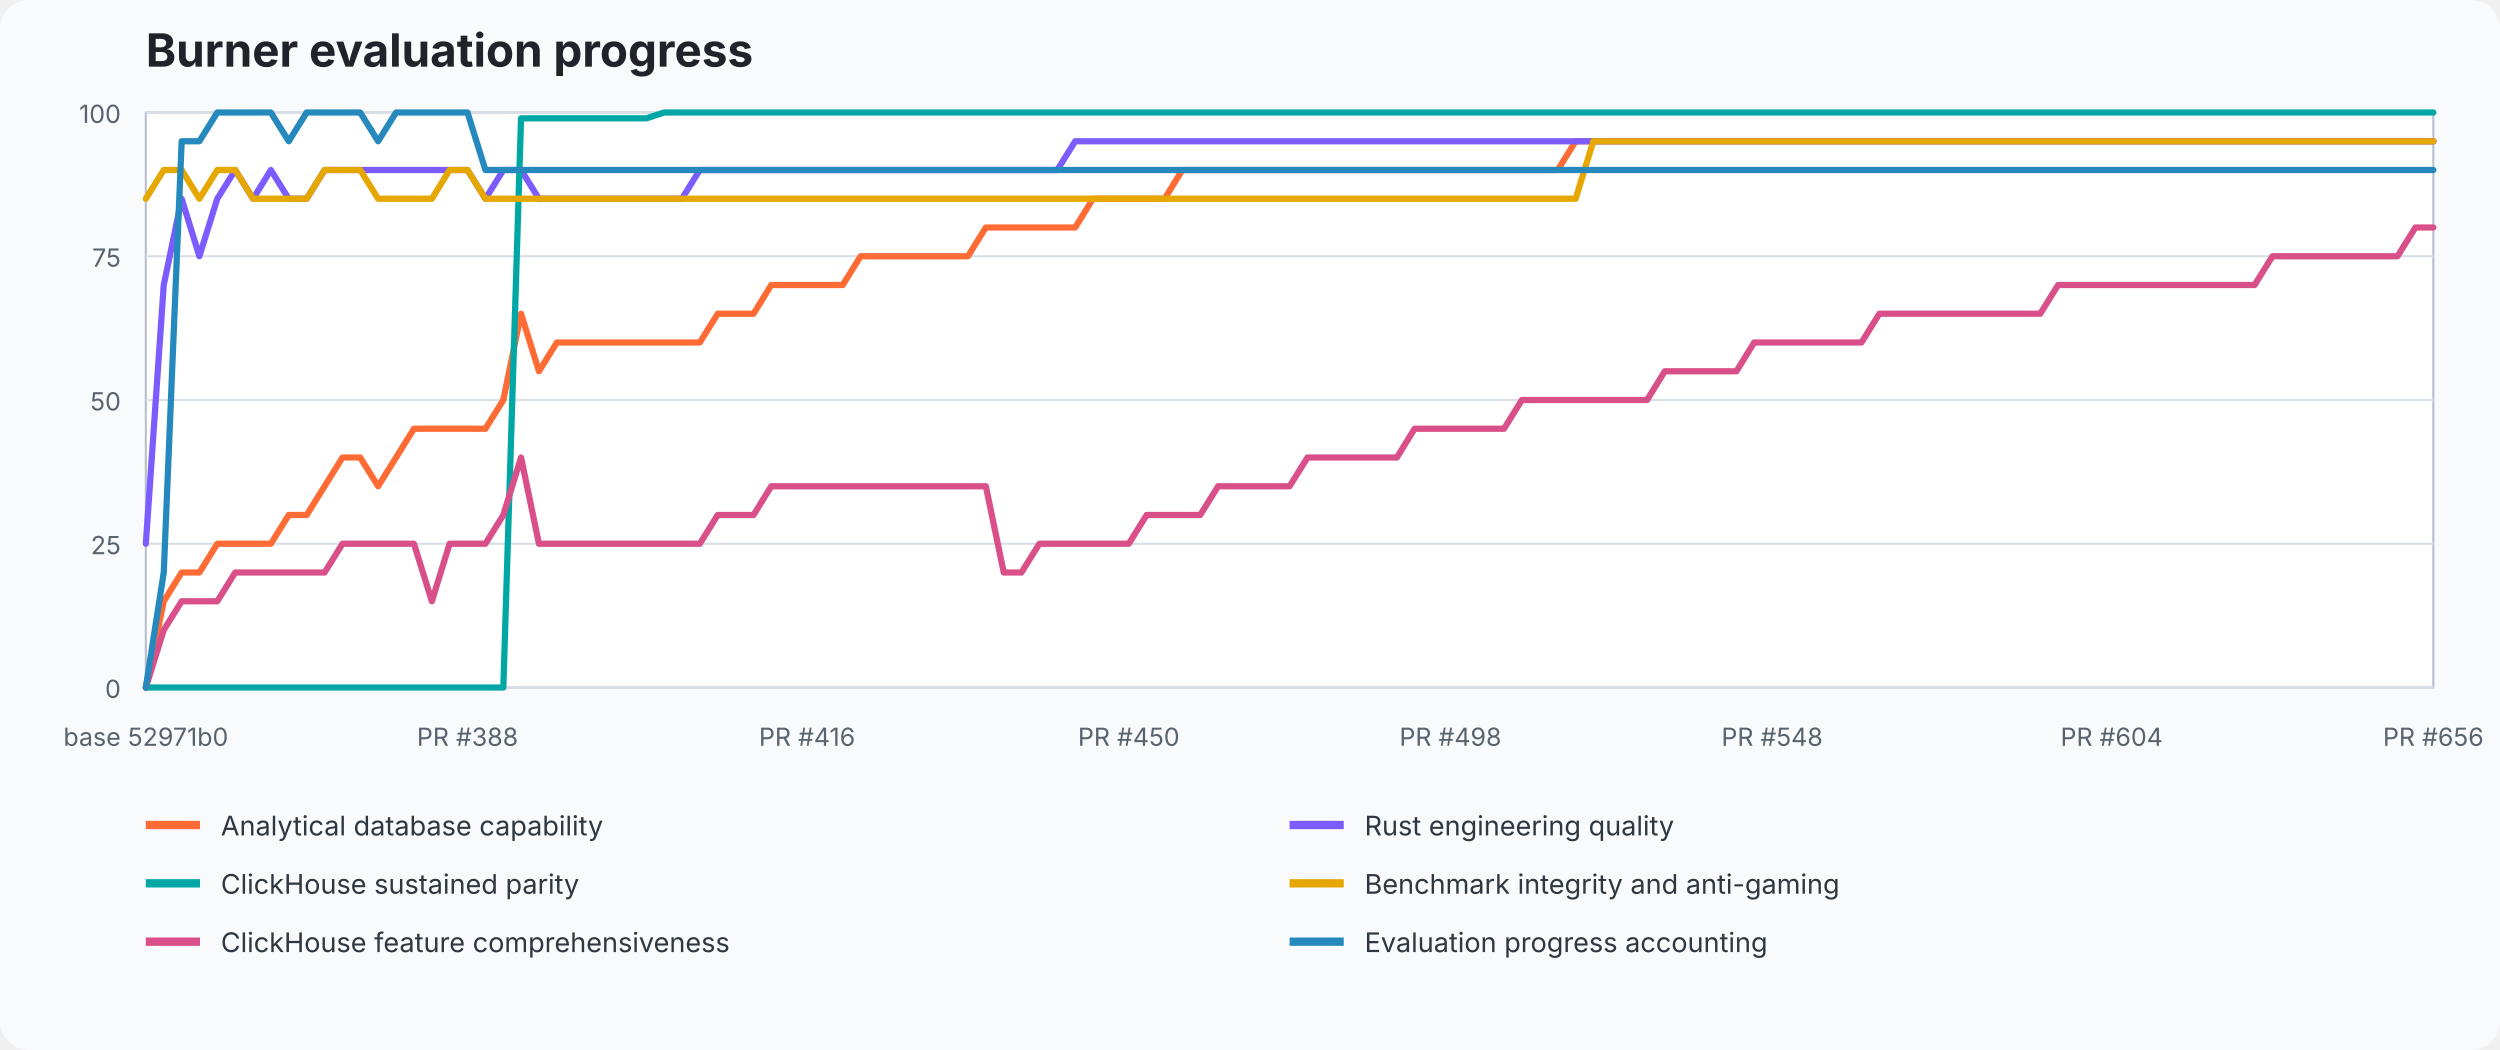
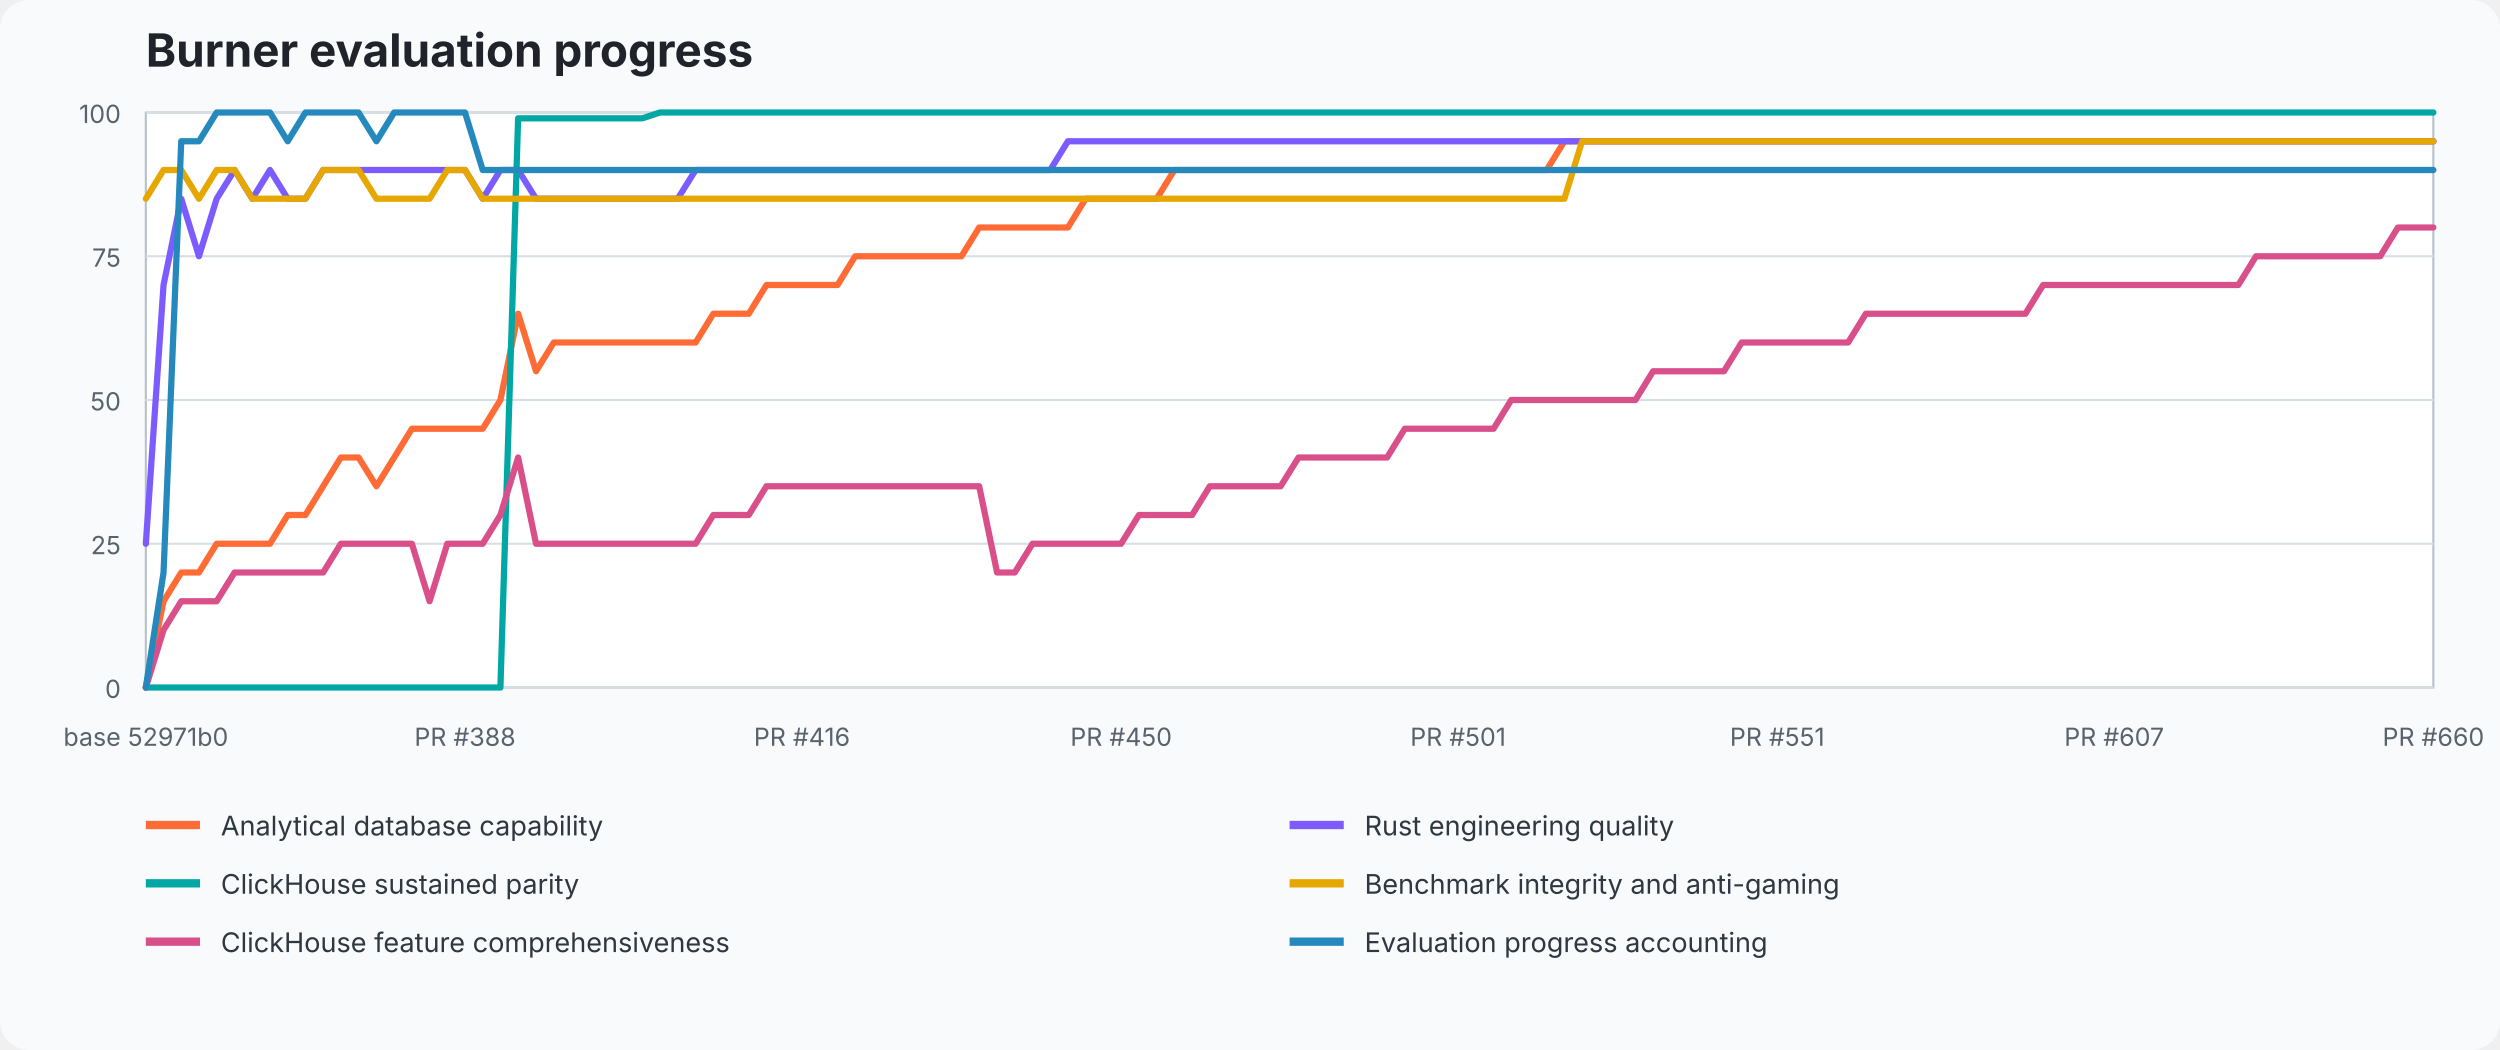
<svg xmlns="http://www.w3.org/2000/svg" width="1200" height="504" viewBox="0 0 1200 504" role="img" aria-labelledby="title desc">
  <style>text{font-family:ui-sans-serif,system-ui,-apple-system,BlinkMacSystemFont,"Segoe UI",sans-serif}.title{font-size:22px;font-weight:700;fill:#20242a}.axis{font-size:12px;fill:#59636e}.legend{font-size:13px;fill:#2f3740}.grid{stroke:#d8dee5;stroke-width:1}.plot{fill:#fff;stroke:#b7c0ca}</style>
  <rect width="100%" height="100%" fill="#f8fafc" rx="14" />
  <text x="70" y="32" class="title">Burner evaluation progress</text>
  <rect x="70" y="54" width="1098" height="276" class="plot" />
  <line x1="70" y1="330" x2="1168" y2="330" class="grid" />
  <text x="58" y="335" text-anchor="end" class="axis">0</text>
  <line x1="70" y1="261" x2="1168" y2="261" class="grid" />
  <text x="58" y="266" text-anchor="end" class="axis">25</text>
  <line x1="70" y1="192" x2="1168" y2="192" class="grid" />
  <text x="58" y="197" text-anchor="end" class="axis">50</text>
  <line x1="70" y1="123" x2="1168" y2="123" class="grid" />
  <text x="58" y="128" text-anchor="end" class="axis">75</text>
  <line x1="70" y1="54" x2="1168" y2="54" class="grid" />
  <text x="58" y="59" text-anchor="end" class="axis">100</text>
-   <polyline points="70.0,330.0 78.6,288.6 87.2,274.8 95.7,274.8 104.3,261.0 112.9,261.0 121.5,261.0 130.0,261.0 138.6,247.2 147.2,247.2 155.8,233.4 164.4,219.6 172.9,219.6 181.5,233.4 190.1,219.6 198.7,205.8 207.3,205.8 215.8,205.8 224.4,205.8 233.0,205.8 241.6,192.0 250.1,150.6 258.7,178.2 267.3,164.4 275.9,164.4 284.5,164.4 293.0,164.4 301.6,164.4 310.2,164.4 318.8,164.4 327.3,164.4 335.9,164.4 344.5,150.6 353.1,150.6 361.7,150.6 370.2,136.8 378.8,136.8 387.4,136.8 396.0,136.8 404.5,136.8 413.1,123.0 421.7,123.0 430.3,123.0 438.9,123.0 447.4,123.0 456.0,123.0 464.6,123.0 473.2,109.2 481.8,109.2 490.3,109.2 498.9,109.2 507.5,109.2 516.1,109.2 524.6,95.4 533.2,95.4 541.8,95.4 550.4,95.4 559.0,95.4 567.5,81.6 576.1,81.6 584.7,81.6 593.3,81.6 601.8,81.6 610.4,81.6 619.0,81.6 627.6,81.6 636.2,81.6 644.7,81.6 653.3,81.6 661.9,81.6 670.5,81.6 679.0,81.6 687.6,81.6 696.2,81.6 704.8,81.6 713.4,81.6 721.9,81.6 730.5,81.6 739.1,81.6 747.7,81.6 756.3,67.8 764.8,67.8 773.4,67.8 782.0,67.8 790.6,67.8 799.1,67.8 807.7,67.8 816.3,67.8 824.9,67.8 833.5,67.8 842.0,67.8 850.6,67.8 859.2,67.8 867.8,67.8 876.3,67.8 884.9,67.8 893.5,67.8 902.1,67.8 910.7,67.8 919.2,67.8 927.8,67.8 936.4,67.8 945.0,67.8 953.5,67.8 962.1,67.8 970.7,67.8 979.3,67.8 987.9,67.8 996.4,67.8 1005.0,67.8 1013.6,67.8 1022.2,67.8 1030.8,67.8 1039.3,67.8 1047.9,67.8 1056.5,67.8 1065.1,67.8 1073.6,67.8 1082.2,67.8 1090.8,67.8 1099.4,67.8 1108.0,67.8 1116.5,67.8 1125.1,67.8 1133.7,67.8 1142.3,67.8 1150.8,67.8 1159.4,67.8 1168.0,67.8" fill="none" stroke="#ff6b35" stroke-width="3" stroke-linejoin="round" stroke-linecap="round" />
-   <polyline points="70.0,261.0 78.6,136.8 87.2,95.4 95.7,123.0 104.3,95.4 112.9,81.6 121.5,95.4 130.0,81.6 138.6,95.4 147.2,95.4 155.8,81.6 164.4,81.6 172.9,81.6 181.5,81.6 190.1,81.6 198.7,81.6 207.3,81.6 215.8,81.6 224.4,81.6 233.0,95.4 241.6,81.6 250.1,81.6 258.7,95.4 267.3,95.4 275.9,95.4 284.5,95.4 293.0,95.4 301.6,95.4 310.2,95.4 318.8,95.4 327.3,95.4 335.9,81.6 344.5,81.6 353.1,81.6 361.7,81.6 370.2,81.6 378.8,81.6 387.4,81.6 396.0,81.6 404.5,81.6 413.1,81.6 421.7,81.6 430.3,81.6 438.9,81.6 447.4,81.6 456.0,81.6 464.6,81.6 473.2,81.6 481.8,81.6 490.3,81.6 498.9,81.6 507.5,81.6 516.1,67.8 524.6,67.8 533.2,67.8 541.8,67.8 550.4,67.8 559.0,67.8 567.5,67.8 576.1,67.8 584.7,67.8 593.3,67.8 601.8,67.8 610.4,67.8 619.0,67.8 627.6,67.8 636.2,67.8 644.7,67.8 653.3,67.8 661.9,67.8 670.5,67.8 679.0,67.8 687.6,67.8 696.2,67.8 704.8,67.8 713.4,67.8 721.9,67.8 730.5,67.8 739.1,67.8 747.7,67.8 756.3,67.8 764.8,67.8 773.4,67.8 782.0,67.8 790.6,67.8 799.1,67.8 807.7,67.8 816.3,67.8 824.9,67.8 833.5,67.8 842.0,67.8 850.6,67.8 859.2,67.8 867.8,67.8 876.3,67.8 884.9,67.8 893.5,67.8 902.1,67.8 910.7,67.8 919.2,67.8 927.8,67.8 936.4,67.8 945.0,67.8 953.5,67.8 962.1,67.8 970.7,67.8 979.3,67.8 987.9,67.8 996.4,67.8 1005.0,67.8 1013.6,67.8 1022.2,67.8 1030.8,67.8 1039.3,67.8 1047.9,67.8 1056.5,67.8 1065.1,67.8 1073.6,67.8 1082.2,67.8 1090.8,67.8 1099.4,67.8 1108.0,67.8 1116.5,67.8 1125.1,67.8 1133.7,67.8 1142.3,67.8 1150.8,67.8 1159.4,67.8 1168.0,67.8" fill="none" stroke="#7c5cff" stroke-width="3" stroke-linejoin="round" stroke-linecap="round" />
-   <polyline points="70.0,330.0 78.6,330.0 87.2,330.0 95.7,330.0 104.3,330.0 112.9,330.0 121.5,330.0 130.0,330.0 138.6,330.0 147.2,330.0 155.8,330.0 164.4,330.0 172.9,330.0 181.5,330.0 190.1,330.0 198.7,330.0 207.3,330.0 215.8,330.0 224.4,330.0 233.0,330.0 241.6,330.0 250.1,56.8 258.7,56.8 267.3,56.8 275.9,56.8 284.5,56.8 293.0,56.8 301.6,56.8 310.2,56.8 318.8,54.0 327.3,54.0 335.9,54.0 344.5,54.0 353.1,54.0 361.7,54.0 370.2,54.0 378.8,54.0 387.4,54.0 396.0,54.0 404.5,54.0 413.1,54.0 421.7,54.0 430.3,54.0 438.9,54.0 447.4,54.0 456.0,54.0 464.6,54.0 473.2,54.0 481.8,54.0 490.3,54.0 498.9,54.0 507.5,54.0 516.1,54.0 524.6,54.0 533.2,54.0 541.8,54.0 550.4,54.0 559.0,54.0 567.5,54.0 576.1,54.0 584.7,54.0 593.3,54.0 601.8,54.0 610.4,54.0 619.0,54.0 627.6,54.0 636.2,54.0 644.7,54.0 653.3,54.0 661.9,54.0 670.5,54.0 679.0,54.0 687.6,54.0 696.2,54.0 704.8,54.0 713.4,54.0 721.9,54.0 730.5,54.0 739.1,54.0 747.7,54.0 756.3,54.0 764.8,54.0 773.4,54.0 782.0,54.0 790.6,54.0 799.1,54.0 807.7,54.0 816.3,54.0 824.9,54.0 833.5,54.0 842.0,54.0 850.6,54.0 859.2,54.0 867.8,54.0 876.3,54.0 884.9,54.0 893.5,54.0 902.1,54.0 910.7,54.0 919.2,54.0 927.8,54.0 936.4,54.0 945.0,54.0 953.5,54.0 962.1,54.0 970.7,54.0 979.3,54.0 987.9,54.0 996.4,54.0 1005.0,54.0 1013.6,54.0 1022.2,54.0 1030.8,54.0 1039.3,54.0 1047.9,54.0 1056.5,54.0 1065.1,54.0 1073.6,54.0 1082.2,54.0 1090.8,54.0 1099.4,54.0 1108.0,54.0 1116.5,54.0 1125.1,54.0 1133.7,54.0 1142.3,54.0 1150.8,54.0 1159.4,54.0 1168.0,54.0" fill="none" stroke="#00a7a5" stroke-width="3" stroke-linejoin="round" stroke-linecap="round" />
-   <polyline points="70.0,95.4 78.6,81.6 87.2,81.6 95.7,95.4 104.3,81.6 112.9,81.6 121.5,95.4 130.0,95.4 138.6,95.4 147.2,95.4 155.8,81.6 164.4,81.6 172.9,81.6 181.5,95.4 190.1,95.4 198.7,95.4 207.3,95.4 215.8,81.6 224.4,81.6 233.0,95.4 241.6,95.4 250.1,95.4 258.7,95.4 267.3,95.4 275.9,95.4 284.5,95.4 293.0,95.4 301.6,95.4 310.2,95.4 318.8,95.4 327.3,95.4 335.9,95.4 344.5,95.4 353.1,95.4 361.7,95.4 370.2,95.4 378.8,95.4 387.4,95.4 396.0,95.4 404.5,95.4 413.1,95.4 421.7,95.4 430.3,95.4 438.9,95.4 447.4,95.4 456.0,95.4 464.6,95.4 473.2,95.4 481.8,95.4 490.3,95.4 498.9,95.4 507.5,95.4 516.1,95.4 524.6,95.4 533.2,95.4 541.8,95.4 550.4,95.4 559.0,95.4 567.5,95.4 576.1,95.4 584.7,95.4 593.3,95.4 601.8,95.4 610.4,95.4 619.0,95.4 627.6,95.4 636.2,95.4 644.7,95.4 653.3,95.4 661.9,95.4 670.5,95.4 679.0,95.4 687.6,95.4 696.2,95.4 704.8,95.4 713.4,95.4 721.9,95.4 730.5,95.4 739.1,95.4 747.7,95.4 756.3,95.4 764.8,67.8 773.4,67.8 782.0,67.8 790.6,67.8 799.1,67.8 807.7,67.8 816.3,67.8 824.9,67.8 833.5,67.8 842.0,67.8 850.6,67.8 859.2,67.8 867.8,67.8 876.3,67.8 884.9,67.8 893.5,67.8 902.1,67.8 910.7,67.8 919.2,67.8 927.8,67.8 936.4,67.8 945.0,67.8 953.5,67.8 962.1,67.8 970.7,67.8 979.3,67.8 987.9,67.8 996.4,67.8 1005.0,67.8 1013.6,67.8 1022.2,67.8 1030.8,67.8 1039.3,67.8 1047.9,67.8 1056.5,67.8 1065.1,67.8 1073.6,67.8 1082.2,67.8 1090.8,67.8 1099.4,67.8 1108.0,67.8 1116.5,67.8 1125.1,67.8 1133.7,67.8 1142.3,67.8 1150.8,67.8 1159.4,67.8 1168.0,67.8" fill="none" stroke="#e6a700" stroke-width="3" stroke-linejoin="round" stroke-linecap="round" />
-   <polyline points="70.0,330.0 78.6,302.4 87.2,288.6 95.7,288.6 104.3,288.6 112.9,274.8 121.5,274.8 130.0,274.8 138.6,274.8 147.2,274.8 155.8,274.8 164.4,261.0 172.9,261.0 181.5,261.0 190.1,261.0 198.7,261.0 207.3,288.6 215.8,261.0 224.4,261.0 233.0,261.0 241.6,247.2 250.1,219.6 258.7,261.0 267.3,261.0 275.9,261.0 284.5,261.0 293.0,261.0 301.6,261.0 310.2,261.0 318.8,261.0 327.3,261.0 335.9,261.0 344.5,247.2 353.1,247.2 361.7,247.2 370.2,233.4 378.8,233.4 387.4,233.4 396.0,233.4 404.5,233.4 413.1,233.4 421.7,233.4 430.3,233.4 438.9,233.4 447.4,233.4 456.0,233.4 464.6,233.4 473.2,233.4 481.8,274.8 490.3,274.8 498.9,261.0 507.5,261.0 516.1,261.0 524.6,261.0 533.2,261.0 541.8,261.0 550.4,247.2 559.0,247.2 567.5,247.2 576.1,247.2 584.7,233.4 593.3,233.4 601.8,233.4 610.4,233.4 619.0,233.4 627.6,219.6 636.2,219.6 644.7,219.6 653.3,219.6 661.9,219.6 670.5,219.6 679.0,205.8 687.6,205.8 696.2,205.8 704.8,205.8 713.4,205.8 721.9,205.8 730.5,192.0 739.1,192.0 747.7,192.0 756.3,192.0 764.8,192.0 773.4,192.0 782.0,192.0 790.6,192.0 799.1,178.2 807.7,178.2 816.3,178.2 824.9,178.2 833.5,178.2 842.0,164.4 850.6,164.4 859.2,164.4 867.8,164.4 876.3,164.4 884.9,164.4 893.5,164.4 902.1,150.6 910.7,150.6 919.2,150.6 927.8,150.6 936.4,150.6 945.0,150.6 953.5,150.6 962.1,150.6 970.7,150.6 979.3,150.6 987.9,136.8 996.4,136.8 1005.0,136.8 1013.6,136.8 1022.2,136.8 1030.8,136.8 1039.3,136.8 1047.9,136.8 1056.5,136.8 1065.1,136.8 1073.6,136.8 1082.2,136.8 1090.8,123.0 1099.4,123.0 1108.0,123.0 1116.5,123.0 1125.1,123.0 1133.7,123.0 1142.3,123.0 1150.8,123.0 1159.4,109.2 1168.0,109.2" fill="none" stroke="#d94f8a" stroke-width="3" stroke-linejoin="round" stroke-linecap="round" />
-   <polyline points="70.0,330.0 78.6,274.8 87.2,67.8 95.7,67.8 104.3,54.0 112.9,54.0 121.5,54.0 130.0,54.0 138.6,67.8 147.2,54.0 155.8,54.0 164.4,54.0 172.9,54.0 181.5,67.8 190.1,54.0 198.7,54.0 207.3,54.0 215.8,54.0 224.4,54.0 233.0,81.6 241.6,81.6 250.1,81.6 258.7,81.6 267.3,81.6 275.9,81.6 284.5,81.6 293.0,81.6 301.6,81.6 310.2,81.6 318.8,81.6 327.3,81.6 335.9,81.6 344.5,81.6 353.1,81.6 361.7,81.6 370.2,81.6 378.8,81.6 387.4,81.6 396.0,81.6 404.5,81.6 413.1,81.6 421.7,81.6 430.3,81.6 438.9,81.6 447.4,81.6 456.0,81.6 464.6,81.6 473.2,81.6 481.8,81.6 490.3,81.6 498.9,81.6 507.5,81.6 516.1,81.6 524.6,81.6 533.2,81.6 541.8,81.6 550.4,81.6 559.0,81.6 567.5,81.6 576.1,81.6 584.7,81.6 593.3,81.6 601.8,81.6 610.4,81.6 619.0,81.6 627.6,81.6 636.2,81.6 644.7,81.6 653.3,81.6 661.9,81.6 670.5,81.6 679.0,81.6 687.6,81.6 696.2,81.6 704.8,81.6 713.4,81.6 721.9,81.6 730.5,81.6 739.1,81.6 747.7,81.6 756.3,81.6 764.8,81.6 773.4,81.6 782.0,81.6 790.6,81.6 799.1,81.6 807.7,81.6 816.3,81.6 824.9,81.6 833.5,81.6 842.0,81.6 850.6,81.6 859.2,81.6 867.8,81.6 876.3,81.6 884.9,81.6 893.5,81.6 902.1,81.6 910.7,81.6 919.2,81.6 927.8,81.6 936.4,81.6 945.0,81.6 953.5,81.6 962.1,81.6 970.7,81.6 979.3,81.6 987.9,81.6 996.4,81.6 1005.0,81.6 1013.6,81.6 1022.2,81.6 1030.8,81.6 1039.3,81.6 1047.9,81.6 1056.5,81.6 1065.1,81.6 1073.6,81.6 1082.2,81.6 1090.8,81.6 1099.4,81.6 1108.0,81.6 1116.5,81.6 1125.1,81.6 1133.7,81.6 1142.3,81.6 1150.8,81.6 1159.4,81.6 1168.0,81.6" fill="none" stroke="#2589bd" stroke-width="3" stroke-linejoin="round" stroke-linecap="round" />
+   <polyline points="70.0,330.0 78.5,288.6 87.0,274.8 95.5,274.8 104.0,261.0 112.6,261.0 121.1,261.0 129.6,261.0 138.1,247.2 146.6,247.2 155.1,233.4 163.6,219.6 172.1,219.6 180.7,233.4 189.2,219.6 197.7,205.8 206.2,205.8 214.7,205.8 223.2,205.8 231.7,205.8 240.2,192.0 248.7,150.6 257.3,178.2 265.8,164.4 274.3,164.4 282.8,164.4 291.3,164.4 299.8,164.4 308.3,164.4 316.8,164.4 325.3,164.4 333.9,164.4 342.4,150.6 350.9,150.6 359.4,150.6 367.9,136.8 376.4,136.8 384.9,136.8 393.4,136.8 402.0,136.8 410.5,123.0 419.0,123.0 427.5,123.0 436.0,123.0 444.5,123.0 453.0,123.0 461.5,123.0 470.0,109.2 478.6,109.2 487.1,109.2 495.6,109.2 504.1,109.2 512.6,109.2 521.1,95.4 529.6,95.4 538.1,95.4 546.7,95.4 555.2,95.4 563.7,81.6 572.2,81.6 580.7,81.6 589.2,81.6 597.7,81.6 606.2,81.6 614.7,81.6 623.3,81.6 631.8,81.6 640.3,81.6 648.8,81.6 657.3,81.6 665.8,81.6 674.3,81.6 682.8,81.6 691.3,81.6 699.9,81.6 708.4,81.6 716.9,81.6 725.4,81.6 733.9,81.6 742.4,81.6 750.9,67.8 759.4,67.8 768.0,67.8 776.5,67.8 785.0,67.8 793.5,67.8 802.0,67.8 810.5,67.8 819.0,67.8 827.5,67.8 836.0,67.8 844.6,67.8 853.1,67.8 861.6,67.8 870.1,67.8 878.6,67.8 887.1,67.8 895.6,67.8 904.1,67.8 912.7,67.8 921.2,67.8 929.7,67.8 938.2,67.8 946.7,67.8 955.2,67.8 963.7,67.8 972.2,67.8 980.7,67.8 989.3,67.8 997.8,67.8 1006.3,67.8 1014.8,67.8 1023.3,67.8 1031.8,67.8 1040.3,67.8 1048.8,67.8 1057.3,67.8 1065.9,67.8 1074.4,67.8 1082.9,67.8 1091.4,67.8 1099.9,67.8 1108.4,67.8 1116.9,67.8 1125.4,67.8 1134.0,67.8 1142.5,67.8 1151.0,67.8 1159.5,67.8 1168.0,67.8" fill="none" stroke="#ff6b35" stroke-width="3" stroke-linejoin="round" stroke-linecap="round" />
+   <polyline points="70.0,261.0 78.5,136.8 87.0,95.4 95.5,123.0 104.0,95.4 112.6,81.6 121.1,95.4 129.6,81.6 138.1,95.4 146.6,95.4 155.1,81.6 163.6,81.6 172.1,81.6 180.7,81.6 189.2,81.6 197.7,81.6 206.2,81.6 214.7,81.6 223.2,81.6 231.7,95.4 240.2,81.6 248.7,81.6 257.3,95.4 265.8,95.4 274.3,95.4 282.8,95.4 291.3,95.4 299.8,95.4 308.3,95.4 316.8,95.4 325.3,95.4 333.9,81.6 342.4,81.6 350.9,81.6 359.4,81.6 367.9,81.6 376.4,81.6 384.9,81.6 393.4,81.6 402.0,81.6 410.5,81.6 419.0,81.6 427.5,81.6 436.0,81.6 444.5,81.6 453.0,81.6 461.5,81.6 470.0,81.6 478.6,81.6 487.1,81.6 495.6,81.6 504.1,81.6 512.6,67.8 521.1,67.8 529.6,67.8 538.1,67.8 546.7,67.8 555.2,67.8 563.7,67.8 572.2,67.8 580.7,67.8 589.2,67.8 597.7,67.8 606.2,67.8 614.7,67.8 623.3,67.8 631.8,67.8 640.3,67.8 648.8,67.8 657.3,67.8 665.8,67.8 674.3,67.8 682.8,67.8 691.3,67.8 699.9,67.8 708.4,67.8 716.9,67.8 725.4,67.8 733.9,67.8 742.4,67.8 750.9,67.8 759.4,67.8 768.0,67.8 776.5,67.8 785.0,67.8 793.5,67.8 802.0,67.8 810.5,67.8 819.0,67.8 827.5,67.8 836.0,67.8 844.6,67.8 853.1,67.8 861.6,67.8 870.1,67.8 878.6,67.8 887.1,67.8 895.6,67.8 904.1,67.8 912.7,67.8 921.2,67.8 929.7,67.8 938.2,67.8 946.7,67.8 955.2,67.8 963.7,67.8 972.2,67.8 980.7,67.8 989.3,67.8 997.8,67.8 1006.3,67.8 1014.8,67.8 1023.3,67.8 1031.8,67.8 1040.3,67.8 1048.8,67.8 1057.3,67.8 1065.9,67.8 1074.4,67.8 1082.9,67.8 1091.4,67.8 1099.9,67.8 1108.4,67.8 1116.9,67.8 1125.4,67.8 1134.0,67.8 1142.5,67.8 1151.0,67.8 1159.5,67.8 1168.0,67.8" fill="none" stroke="#7c5cff" stroke-width="3" stroke-linejoin="round" stroke-linecap="round" />
+   <polyline points="70.0,330.0 78.5,330.0 87.0,330.0 95.5,330.0 104.0,330.0 112.6,330.0 121.1,330.0 129.6,330.0 138.1,330.0 146.6,330.0 155.1,330.0 163.6,330.0 172.1,330.0 180.7,330.0 189.2,330.0 197.7,330.0 206.2,330.0 214.7,330.0 223.2,330.0 231.7,330.0 240.2,330.0 248.7,56.8 257.3,56.8 265.8,56.8 274.3,56.8 282.8,56.8 291.3,56.8 299.8,56.8 308.3,56.8 316.8,54.0 325.3,54.0 333.9,54.0 342.4,54.0 350.9,54.0 359.4,54.0 367.9,54.0 376.4,54.0 384.9,54.0 393.4,54.0 402.0,54.0 410.5,54.0 419.0,54.0 427.5,54.0 436.0,54.0 444.5,54.0 453.0,54.0 461.5,54.0 470.0,54.0 478.6,54.0 487.1,54.0 495.6,54.0 504.1,54.0 512.6,54.0 521.1,54.0 529.6,54.0 538.1,54.0 546.7,54.0 555.2,54.0 563.7,54.0 572.2,54.0 580.7,54.0 589.2,54.0 597.7,54.0 606.2,54.0 614.7,54.0 623.3,54.0 631.8,54.0 640.3,54.0 648.8,54.0 657.3,54.0 665.8,54.0 674.3,54.0 682.8,54.0 691.3,54.0 699.9,54.0 708.4,54.0 716.9,54.0 725.4,54.0 733.9,54.0 742.4,54.0 750.9,54.0 759.4,54.0 768.0,54.0 776.5,54.0 785.0,54.0 793.5,54.0 802.0,54.0 810.5,54.0 819.0,54.0 827.5,54.0 836.0,54.0 844.6,54.0 853.1,54.0 861.6,54.0 870.1,54.0 878.6,54.0 887.1,54.0 895.6,54.0 904.1,54.0 912.7,54.0 921.2,54.0 929.7,54.0 938.2,54.0 946.7,54.0 955.2,54.0 963.7,54.0 972.2,54.0 980.7,54.0 989.3,54.0 997.8,54.0 1006.3,54.0 1014.8,54.0 1023.3,54.0 1031.8,54.0 1040.3,54.0 1048.8,54.0 1057.3,54.0 1065.9,54.0 1074.4,54.0 1082.9,54.0 1091.4,54.0 1099.9,54.0 1108.4,54.0 1116.9,54.0 1125.4,54.0 1134.0,54.0 1142.5,54.0 1151.0,54.0 1159.5,54.0 1168.0,54.0" fill="none" stroke="#00a7a5" stroke-width="3" stroke-linejoin="round" stroke-linecap="round" />
+   <polyline points="70.0,95.4 78.5,81.6 87.0,81.6 95.5,95.4 104.0,81.6 112.6,81.6 121.1,95.4 129.6,95.4 138.1,95.4 146.6,95.4 155.1,81.6 163.6,81.6 172.1,81.6 180.7,95.4 189.2,95.4 197.7,95.4 206.2,95.4 214.7,81.6 223.2,81.6 231.7,95.4 240.2,95.4 248.7,95.4 257.3,95.4 265.8,95.4 274.3,95.4 282.8,95.4 291.3,95.4 299.8,95.4 308.3,95.4 316.8,95.4 325.3,95.4 333.9,95.4 342.4,95.4 350.9,95.4 359.4,95.4 367.9,95.4 376.4,95.4 384.9,95.4 393.4,95.4 402.0,95.4 410.5,95.4 419.0,95.4 427.5,95.4 436.0,95.4 444.5,95.4 453.0,95.4 461.5,95.4 470.0,95.4 478.6,95.4 487.1,95.4 495.6,95.4 504.1,95.4 512.6,95.4 521.1,95.4 529.6,95.4 538.1,95.4 546.7,95.4 555.2,95.4 563.7,95.4 572.2,95.4 580.7,95.4 589.2,95.4 597.7,95.4 606.2,95.4 614.7,95.4 623.3,95.4 631.8,95.4 640.3,95.4 648.8,95.4 657.3,95.4 665.8,95.4 674.3,95.4 682.8,95.4 691.3,95.4 699.9,95.4 708.4,95.4 716.9,95.4 725.4,95.4 733.9,95.4 742.4,95.4 750.9,95.4 759.4,67.8 768.0,67.8 776.5,67.8 785.0,67.8 793.5,67.8 802.0,67.8 810.5,67.8 819.0,67.8 827.5,67.8 836.0,67.8 844.6,67.8 853.1,67.8 861.6,67.8 870.1,67.8 878.6,67.8 887.1,67.8 895.6,67.8 904.1,67.8 912.7,67.8 921.2,67.8 929.7,67.8 938.2,67.8 946.7,67.8 955.2,67.8 963.7,67.8 972.2,67.8 980.7,67.8 989.3,67.8 997.8,67.8 1006.3,67.8 1014.8,67.8 1023.3,67.8 1031.8,67.8 1040.3,67.8 1048.8,67.8 1057.3,67.8 1065.9,67.8 1074.4,67.8 1082.9,67.8 1091.4,67.8 1099.9,67.8 1108.4,67.8 1116.9,67.8 1125.4,67.8 1134.0,67.8 1142.5,67.8 1151.0,67.8 1159.5,67.8 1168.0,67.8" fill="none" stroke="#e6a700" stroke-width="3" stroke-linejoin="round" stroke-linecap="round" />
+   <polyline points="70.0,330.0 78.5,302.4 87.0,288.6 95.5,288.6 104.0,288.6 112.6,274.8 121.1,274.8 129.6,274.8 138.1,274.8 146.6,274.8 155.1,274.8 163.6,261.0 172.1,261.0 180.7,261.0 189.2,261.0 197.7,261.0 206.2,288.6 214.7,261.0 223.2,261.0 231.7,261.0 240.2,247.2 248.7,219.6 257.3,261.0 265.8,261.0 274.3,261.0 282.8,261.0 291.3,261.0 299.8,261.0 308.3,261.0 316.8,261.0 325.3,261.0 333.9,261.0 342.4,247.2 350.9,247.2 359.4,247.2 367.9,233.4 376.4,233.4 384.9,233.4 393.4,233.4 402.0,233.4 410.5,233.4 419.0,233.4 427.5,233.4 436.0,233.4 444.5,233.4 453.0,233.4 461.5,233.4 470.0,233.4 478.6,274.8 487.1,274.8 495.6,261.0 504.1,261.0 512.6,261.0 521.1,261.0 529.6,261.0 538.1,261.0 546.7,247.2 555.2,247.2 563.7,247.2 572.2,247.2 580.7,233.4 589.2,233.4 597.7,233.4 606.2,233.4 614.7,233.4 623.3,219.6 631.8,219.6 640.3,219.6 648.8,219.6 657.3,219.6 665.8,219.6 674.3,205.8 682.8,205.8 691.3,205.8 699.9,205.8 708.4,205.8 716.9,205.8 725.4,192.0 733.9,192.0 742.4,192.0 750.9,192.0 759.4,192.0 768.0,192.0 776.5,192.0 785.0,192.0 793.5,178.2 802.0,178.2 810.5,178.2 819.0,178.2 827.5,178.2 836.0,164.4 844.6,164.4 853.1,164.4 861.6,164.4 870.1,164.4 878.6,164.4 887.1,164.4 895.6,150.6 904.1,150.6 912.7,150.6 921.2,150.6 929.7,150.6 938.2,150.6 946.7,150.6 955.2,150.6 963.7,150.6 972.2,150.6 980.7,136.8 989.3,136.8 997.8,136.8 1006.3,136.8 1014.8,136.8 1023.3,136.8 1031.8,136.8 1040.3,136.8 1048.8,136.8 1057.3,136.8 1065.9,136.8 1074.4,136.8 1082.9,123.0 1091.4,123.0 1099.9,123.0 1108.4,123.0 1116.9,123.0 1125.4,123.0 1134.0,123.0 1142.5,123.0 1151.0,109.2 1159.5,109.2 1168.0,109.2" fill="none" stroke="#d94f8a" stroke-width="3" stroke-linejoin="round" stroke-linecap="round" />
+   <polyline points="70.0,330.0 78.5,274.8 87.0,67.8 95.5,67.8 104.0,54.0 112.6,54.0 121.1,54.0 129.6,54.0 138.1,67.8 146.6,54.0 155.1,54.0 163.6,54.0 172.1,54.0 180.7,67.8 189.2,54.0 197.7,54.0 206.2,54.0 214.7,54.0 223.2,54.0 231.7,81.6 240.2,81.6 248.7,81.6 257.3,81.6 265.8,81.6 274.3,81.6 282.8,81.6 291.3,81.6 299.8,81.6 308.3,81.6 316.8,81.6 325.3,81.6 333.9,81.6 342.4,81.6 350.9,81.6 359.4,81.6 367.9,81.6 376.4,81.6 384.9,81.6 393.4,81.6 402.0,81.6 410.5,81.6 419.0,81.6 427.5,81.6 436.0,81.6 444.5,81.6 453.0,81.6 461.5,81.6 470.0,81.6 478.6,81.6 487.1,81.6 495.6,81.6 504.1,81.6 512.6,81.6 521.1,81.6 529.6,81.6 538.1,81.6 546.7,81.6 555.2,81.6 563.7,81.6 572.2,81.6 580.7,81.6 589.2,81.6 597.7,81.6 606.2,81.6 614.7,81.6 623.3,81.6 631.8,81.6 640.3,81.6 648.8,81.6 657.3,81.6 665.8,81.6 674.3,81.6 682.8,81.6 691.3,81.6 699.9,81.6 708.4,81.6 716.9,81.6 725.4,81.6 733.9,81.6 742.4,81.6 750.9,81.6 759.4,81.6 768.0,81.6 776.5,81.6 785.0,81.6 793.5,81.6 802.0,81.6 810.5,81.6 819.0,81.6 827.5,81.6 836.0,81.6 844.6,81.6 853.1,81.6 861.6,81.6 870.1,81.6 878.6,81.6 887.1,81.6 895.6,81.6 904.1,81.6 912.7,81.6 921.2,81.6 929.7,81.6 938.2,81.6 946.7,81.6 955.2,81.6 963.7,81.6 972.2,81.6 980.7,81.6 989.3,81.6 997.8,81.6 1006.3,81.6 1014.8,81.6 1023.3,81.6 1031.8,81.6 1040.3,81.6 1048.8,81.6 1057.3,81.6 1065.9,81.6 1074.4,81.6 1082.9,81.6 1091.4,81.6 1099.9,81.6 1108.4,81.6 1116.9,81.6 1125.4,81.6 1134.0,81.6 1142.5,81.6 1151.0,81.6 1159.5,81.6 1168.0,81.6" fill="none" stroke="#2589bd" stroke-width="3" stroke-linejoin="round" stroke-linecap="round" />
  <text x="70" y="358" text-anchor="middle" class="axis">base 52971b0</text>
-   <text x="224.406" y="358" text-anchor="middle" class="axis">PR #388</text>
-   <text x="387.391" y="358" text-anchor="middle" class="axis">PR #416</text>
-   <text x="541.797" y="358" text-anchor="middle" class="axis">PR #450</text>
-   <text x="696.203" y="358" text-anchor="middle" class="axis">PR #498</text>
-   <text x="850.609" y="358" text-anchor="middle" class="axis">PR #548</text>
-   <text x="1013.594" y="358" text-anchor="middle" class="axis">PR #604</text>
-   <text x="1168" y="358" text-anchor="middle" class="axis">PR #656</text>
+   <text x="223.209" y="358" text-anchor="middle" class="axis">PR #388</text>
+   <text x="384.93" y="358" text-anchor="middle" class="axis">PR #416</text>
+   <text x="538.14" y="358" text-anchor="middle" class="axis">PR #450</text>
+   <text x="699.86" y="358" text-anchor="middle" class="axis">PR #501</text>
+   <text x="853.07" y="358" text-anchor="middle" class="axis">PR #551</text>
+   <text x="1014.791" y="358" text-anchor="middle" class="axis">PR #607</text>
+   <text x="1168" y="358" text-anchor="middle" class="axis">PR #660</text>
  <line x1="70" y1="396" x2="96" y2="396" stroke="#ff6b35" stroke-width="4" />
  <text x="106" y="401" class="legend">Analytical database capability</text>
  <line x1="619" y1="396" x2="645" y2="396" stroke="#7c5cff" stroke-width="4" />
  <text x="655" y="401" class="legend">Rust engineering quality</text>
  <line x1="70" y1="424" x2="96" y2="424" stroke="#00a7a5" stroke-width="4" />
  <text x="106" y="429" class="legend">ClickHouse sustained parity</text>
  <line x1="619" y1="424" x2="645" y2="424" stroke="#e6a700" stroke-width="4" />
  <text x="655" y="429" class="legend">Benchmark integrity and anti-gaming</text>
  <line x1="70" y1="452" x2="96" y2="452" stroke="#d94f8a" stroke-width="4" />
  <text x="106" y="457" class="legend">ClickHouse feature comprehensiveness</text>
  <line x1="619" y1="452" x2="645" y2="452" stroke="#2589bd" stroke-width="4" />
  <text x="655" y="457" class="legend">Evaluation progress accounting</text>
</svg>
